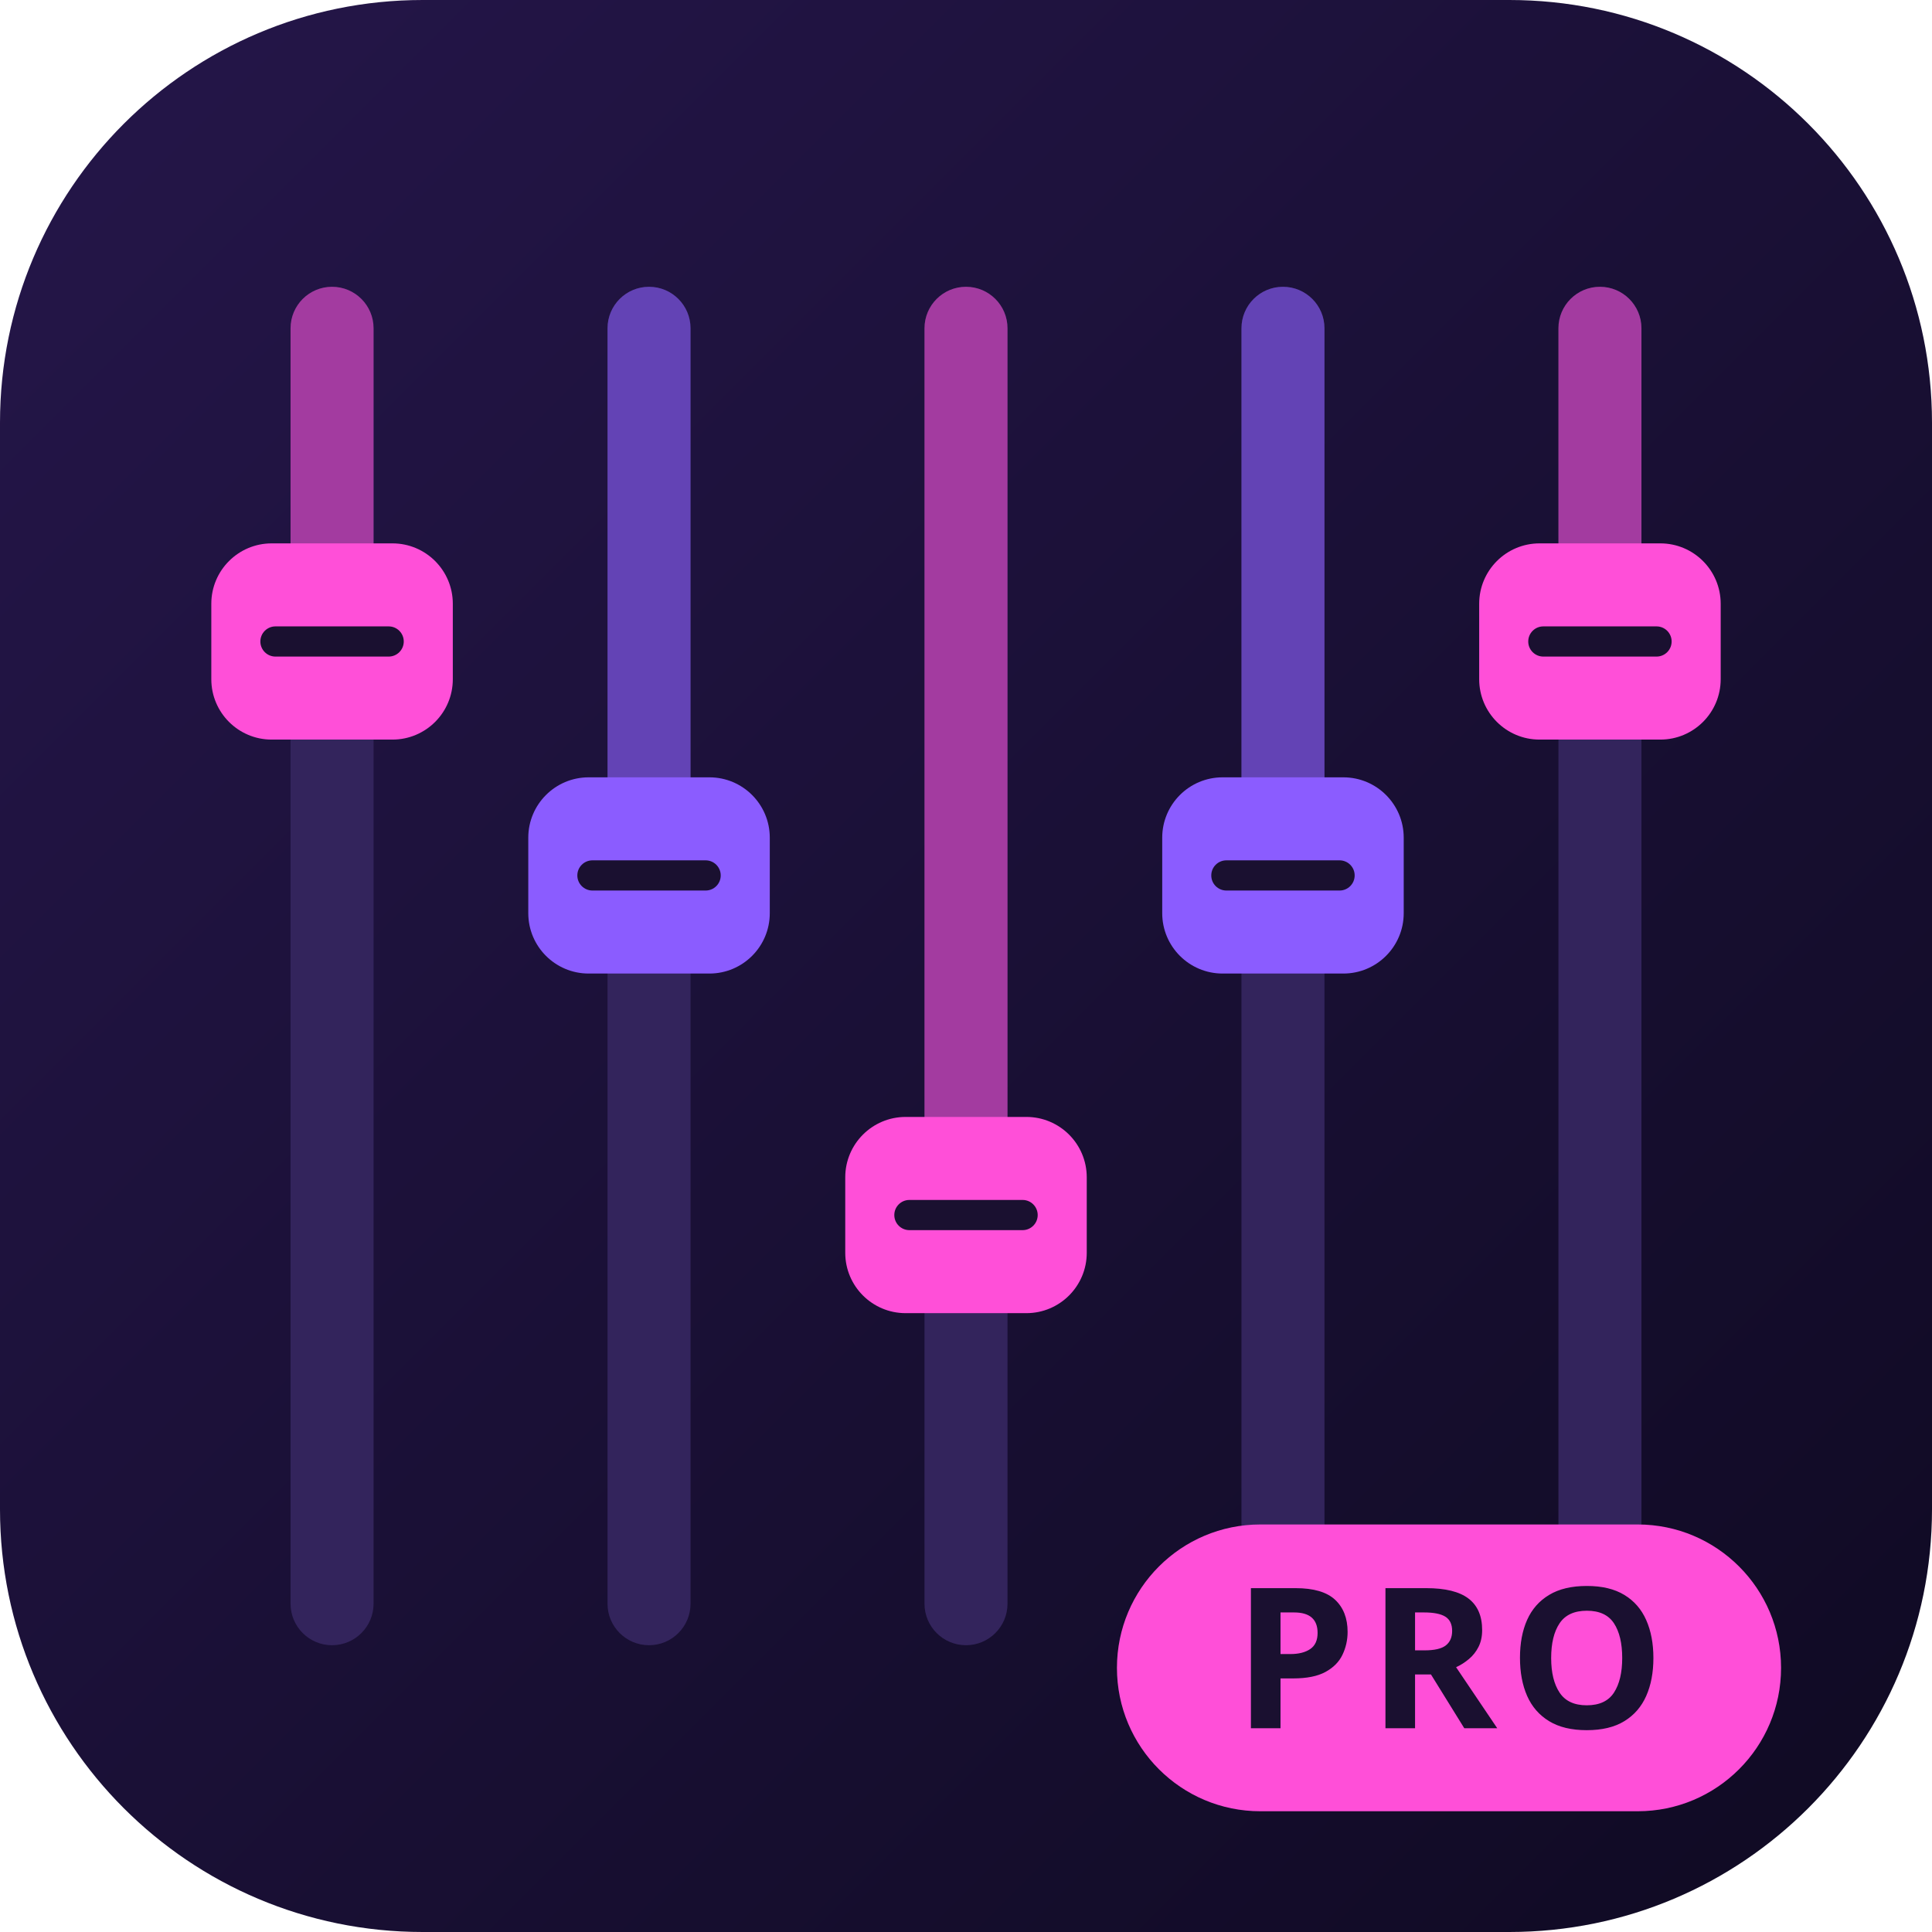
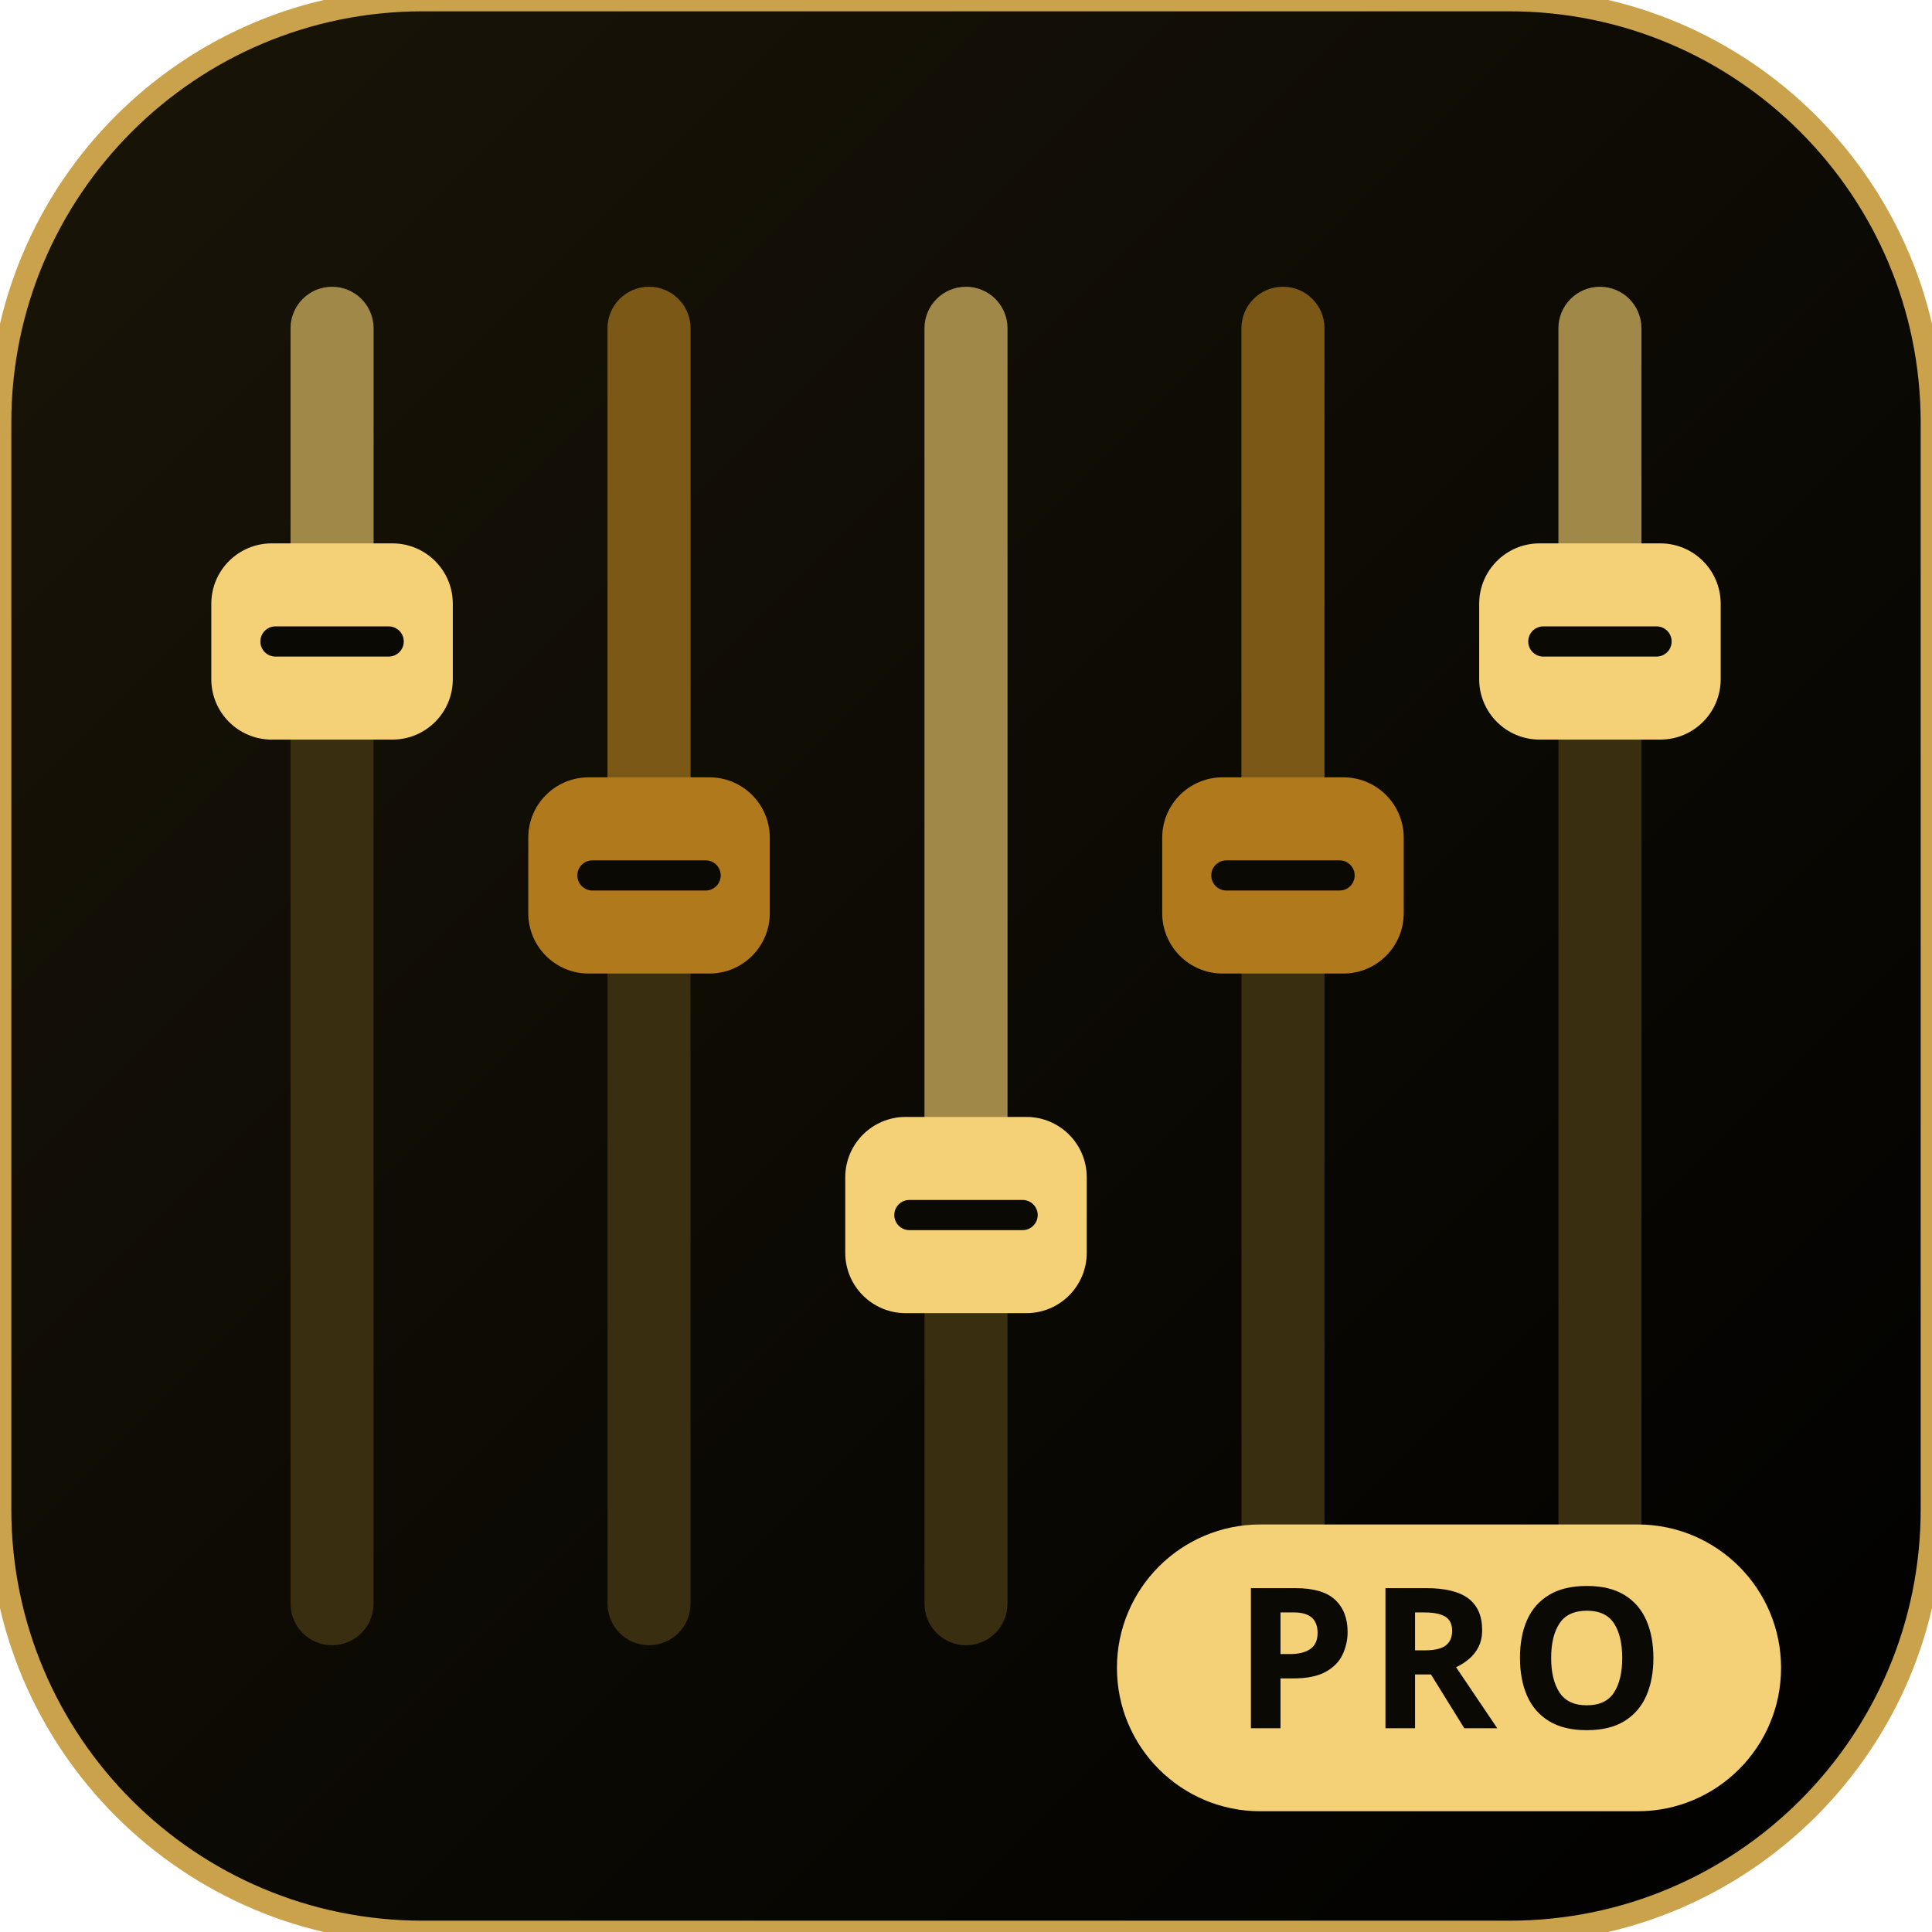
<svg xmlns="http://www.w3.org/2000/svg" viewBox="0 0 512 512" width="512" height="512">
  <defs>
    <linearGradient id="bg" x1="0" y1="0" x2="1" y2="1">
-       <stop offset="0" stop-color="#25164a" />
-       <stop offset="1" stop-color="#0f0a22" />
+       <stop offset="0" stop-color="#1a1508" />
+       <stop offset="1" stop-color="#000000" />
    </linearGradient>
  </defs>
-   <rect width="512" height="512" rx="112" fill="url(#bg)" />
-   <rect x="77" y="76" width="22" height="360" rx="11" fill="#33245c" />
-   <rect x="77" y="76" width="22" height="94" rx="11" fill="#ff4fd8" opacity=".55" />
-   <rect x="56" y="144" width="64" height="52" rx="16" fill="#ff4fd8" />
-   <rect x="69" y="166" width="38" height="8" rx="4" fill="#1a1030" />
-   <rect x="161" y="76" width="22" height="360" rx="11" fill="#33245c" />
-   <rect x="161" y="76" width="22" height="156" rx="11" fill="#8b5cff" opacity=".55" />
-   <rect x="140" y="206" width="64" height="52" rx="16" fill="#8b5cff" />
-   <rect x="153" y="228" width="38" height="8" rx="4" fill="#1a1030" />
-   <rect x="245" y="76" width="22" height="360" rx="11" fill="#33245c" />
-   <rect x="245" y="76" width="22" height="246" rx="11" fill="#ff4fd8" opacity=".55" />
-   <rect x="224" y="296" width="64" height="52" rx="16" fill="#ff4fd8" />
-   <rect x="237" y="318" width="38" height="8" rx="4" fill="#1a1030" />
-   <rect x="329" y="76" width="22" height="360" rx="11" fill="#33245c" />
-   <rect x="329" y="76" width="22" height="156" rx="11" fill="#8b5cff" opacity=".55" />
-   <rect x="308" y="206" width="64" height="52" rx="16" fill="#8b5cff" />
-   <rect x="321" y="228" width="38" height="8" rx="4" fill="#1a1030" />
-   <rect x="413" y="76" width="22" height="360" rx="11" fill="#33245c" />
-   <rect x="413" y="76" width="22" height="94" rx="11" fill="#ff4fd8" opacity=".55" />
-   <rect x="392" y="144" width="64" height="52" rx="16" fill="#ff4fd8" />
-   <rect x="405" y="166" width="38" height="8" rx="4" fill="#1a1030" />
-   <rect x="296" y="404" width="176" height="76" rx="38" fill="#ff4fd8" />
-   <text x="384" y="458" text-anchor="middle" font-family="sans-serif" font-weight="800" font-size="52" letter-spacing="3" fill="#1a1030">PRO</text>
+   <rect width="512" height="512" rx="112" fill="url(#bg)" stroke="#c9a24b" stroke-width="6" />
+   <rect x="77" y="76" width="22" height="360" rx="11" fill="#3a2e10" />
+   <rect x="77" y="76" width="22" height="94" rx="11" fill="#f4d176" opacity=".55" />
+   <rect x="56" y="144" width="64" height="52" rx="16" fill="#f4d176" />
+   <rect x="69" y="166" width="38" height="8" rx="4" fill="#0b0904" />
+   <rect x="161" y="76" width="22" height="360" rx="11" fill="#3a2e10" />
+   <rect x="161" y="76" width="22" height="156" rx="11" fill="#b07a1c" opacity=".55" />
+   <rect x="140" y="206" width="64" height="52" rx="16" fill="#b07a1c" />
+   <rect x="153" y="228" width="38" height="8" rx="4" fill="#0b0904" />
+   <rect x="245" y="76" width="22" height="360" rx="11" fill="#3a2e10" />
+   <rect x="245" y="76" width="22" height="246" rx="11" fill="#f4d176" opacity=".55" />
+   <rect x="224" y="296" width="64" height="52" rx="16" fill="#f4d176" />
+   <rect x="237" y="318" width="38" height="8" rx="4" fill="#0b0904" />
+   <rect x="329" y="76" width="22" height="360" rx="11" fill="#3a2e10" />
+   <rect x="329" y="76" width="22" height="156" rx="11" fill="#b07a1c" opacity=".55" />
+   <rect x="308" y="206" width="64" height="52" rx="16" fill="#b07a1c" />
+   <rect x="321" y="228" width="38" height="8" rx="4" fill="#0b0904" />
+   <rect x="413" y="76" width="22" height="360" rx="11" fill="#3a2e10" />
+   <rect x="413" y="76" width="22" height="94" rx="11" fill="#f4d176" opacity=".55" />
+   <rect x="392" y="144" width="64" height="52" rx="16" fill="#f4d176" />
+   <rect x="405" y="166" width="38" height="8" rx="4" fill="#0b0904" />
+   <rect x="296" y="404" width="176" height="76" rx="38" fill="#f4d176" />
+   <text x="384" y="458" text-anchor="middle" font-family="sans-serif" font-weight="800" font-size="52" letter-spacing="3" fill="#0b0904">PRO</text>
</svg>
